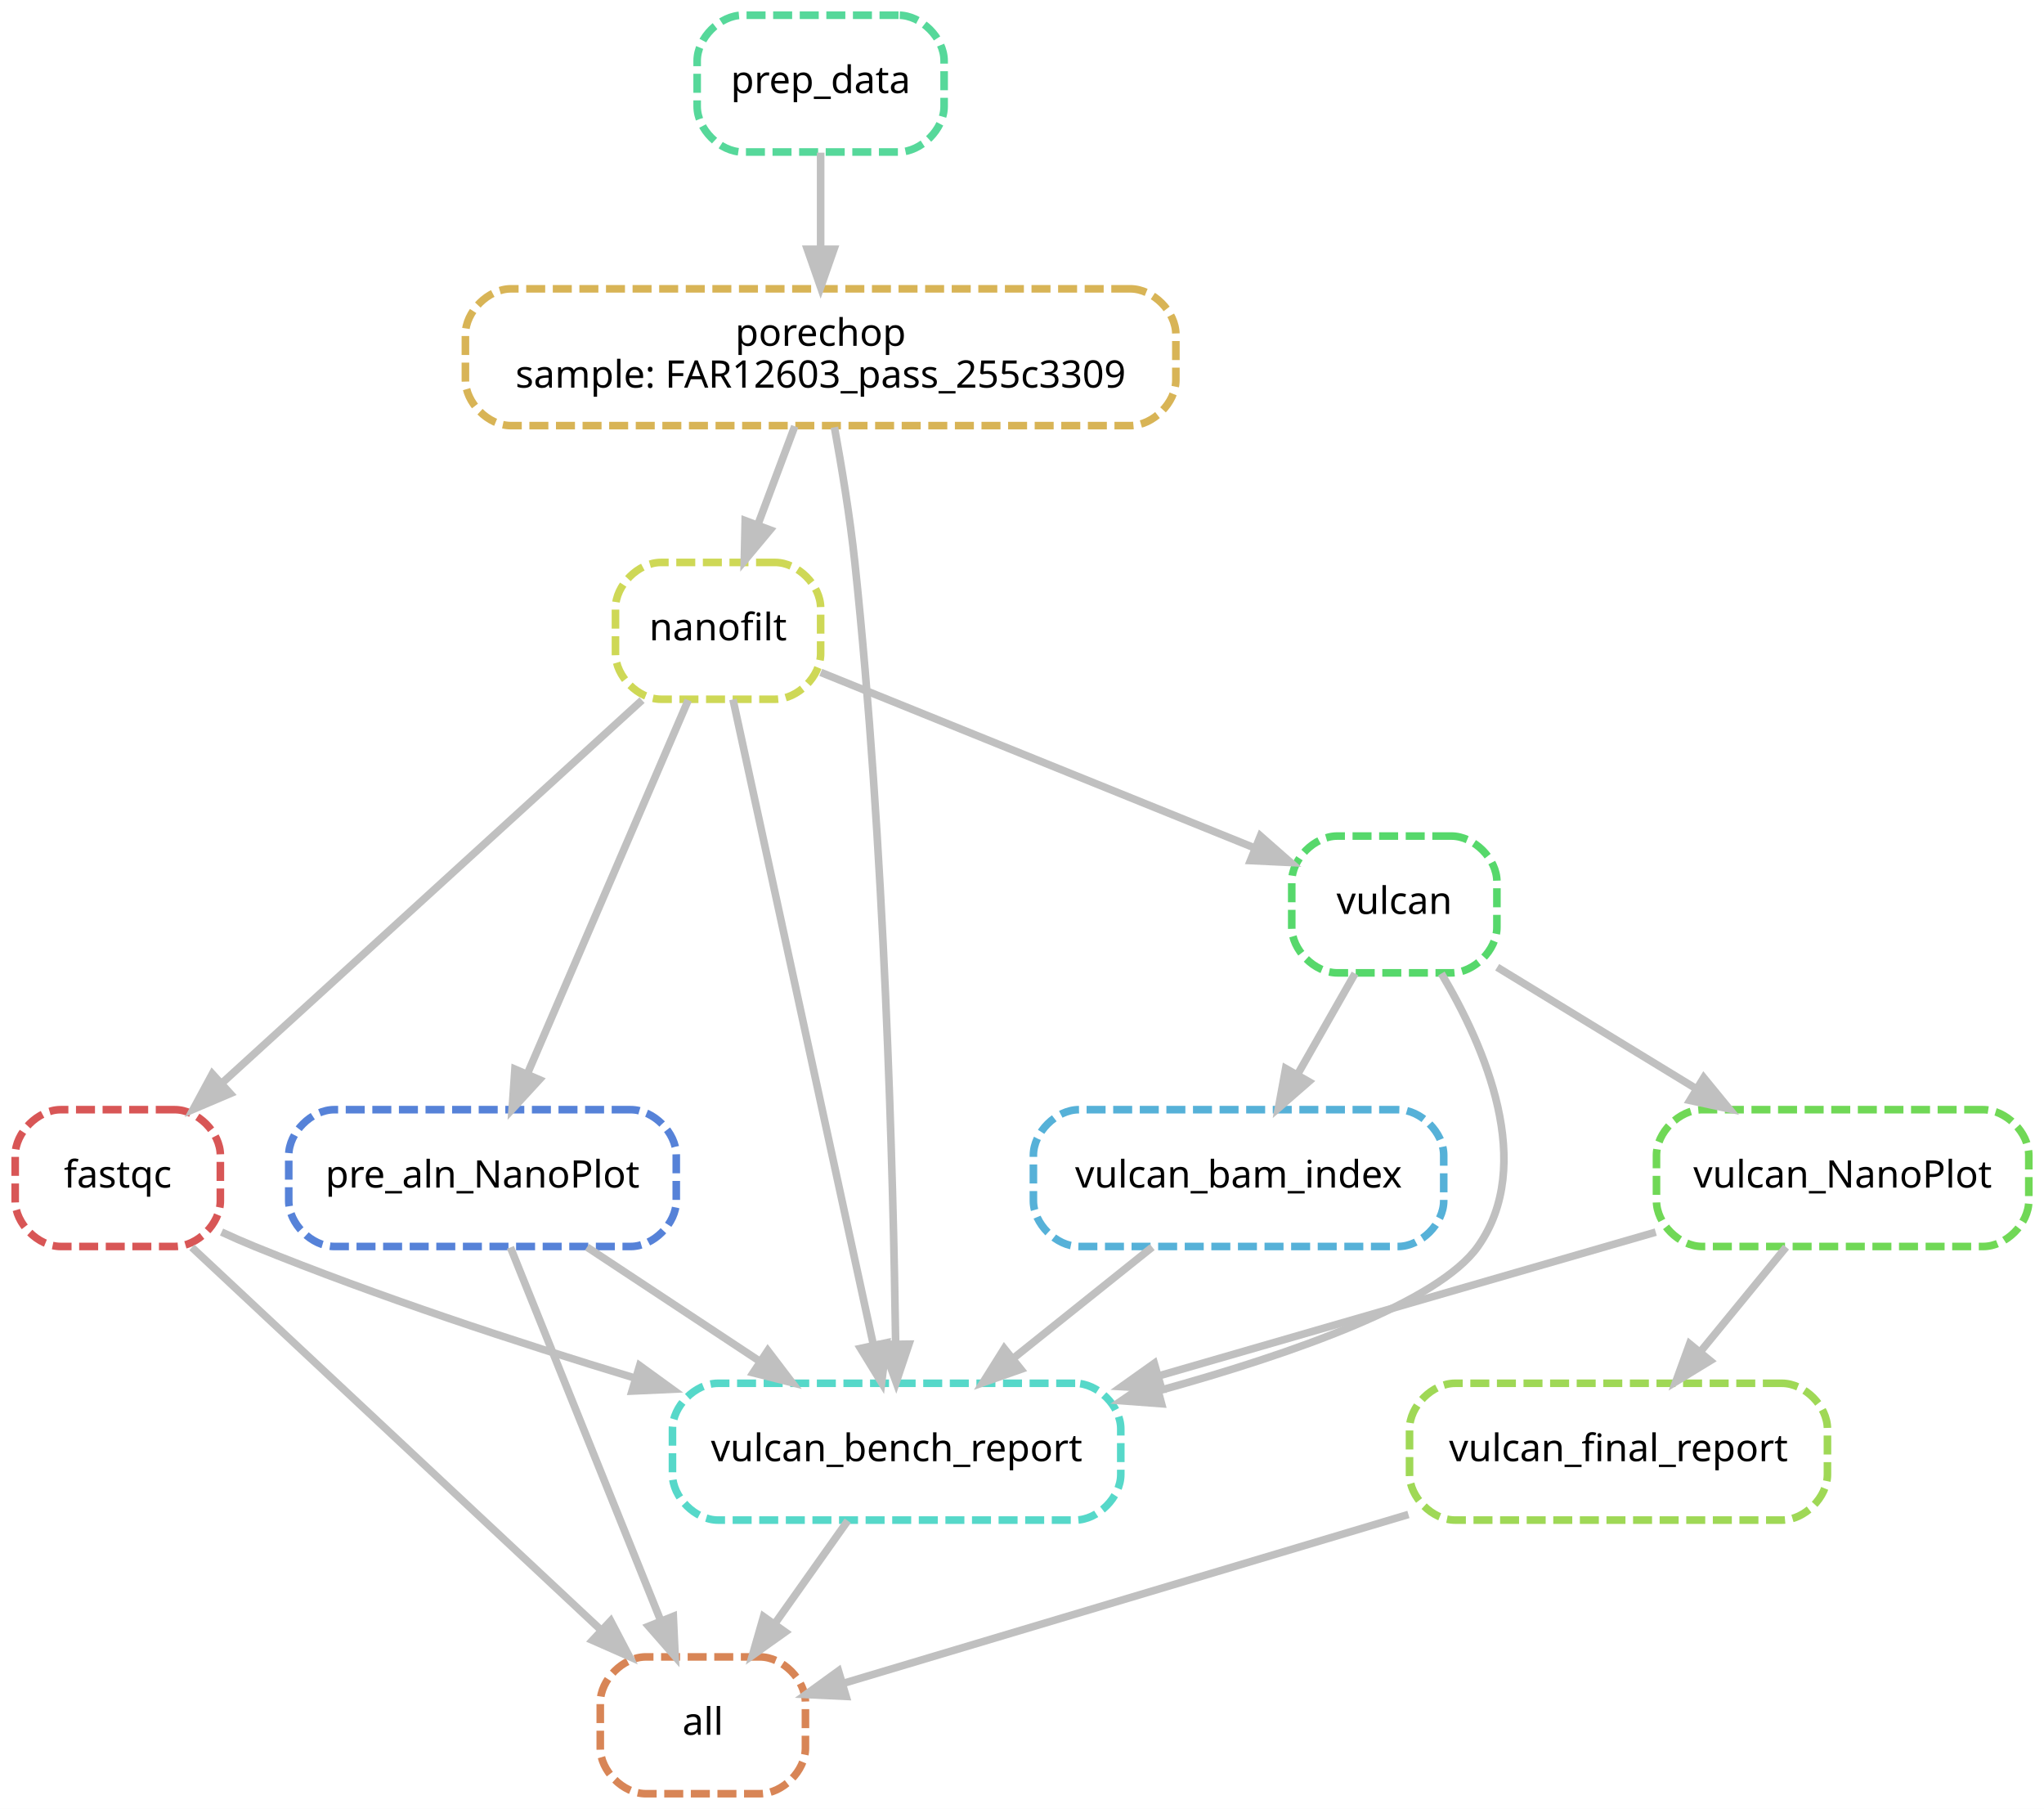
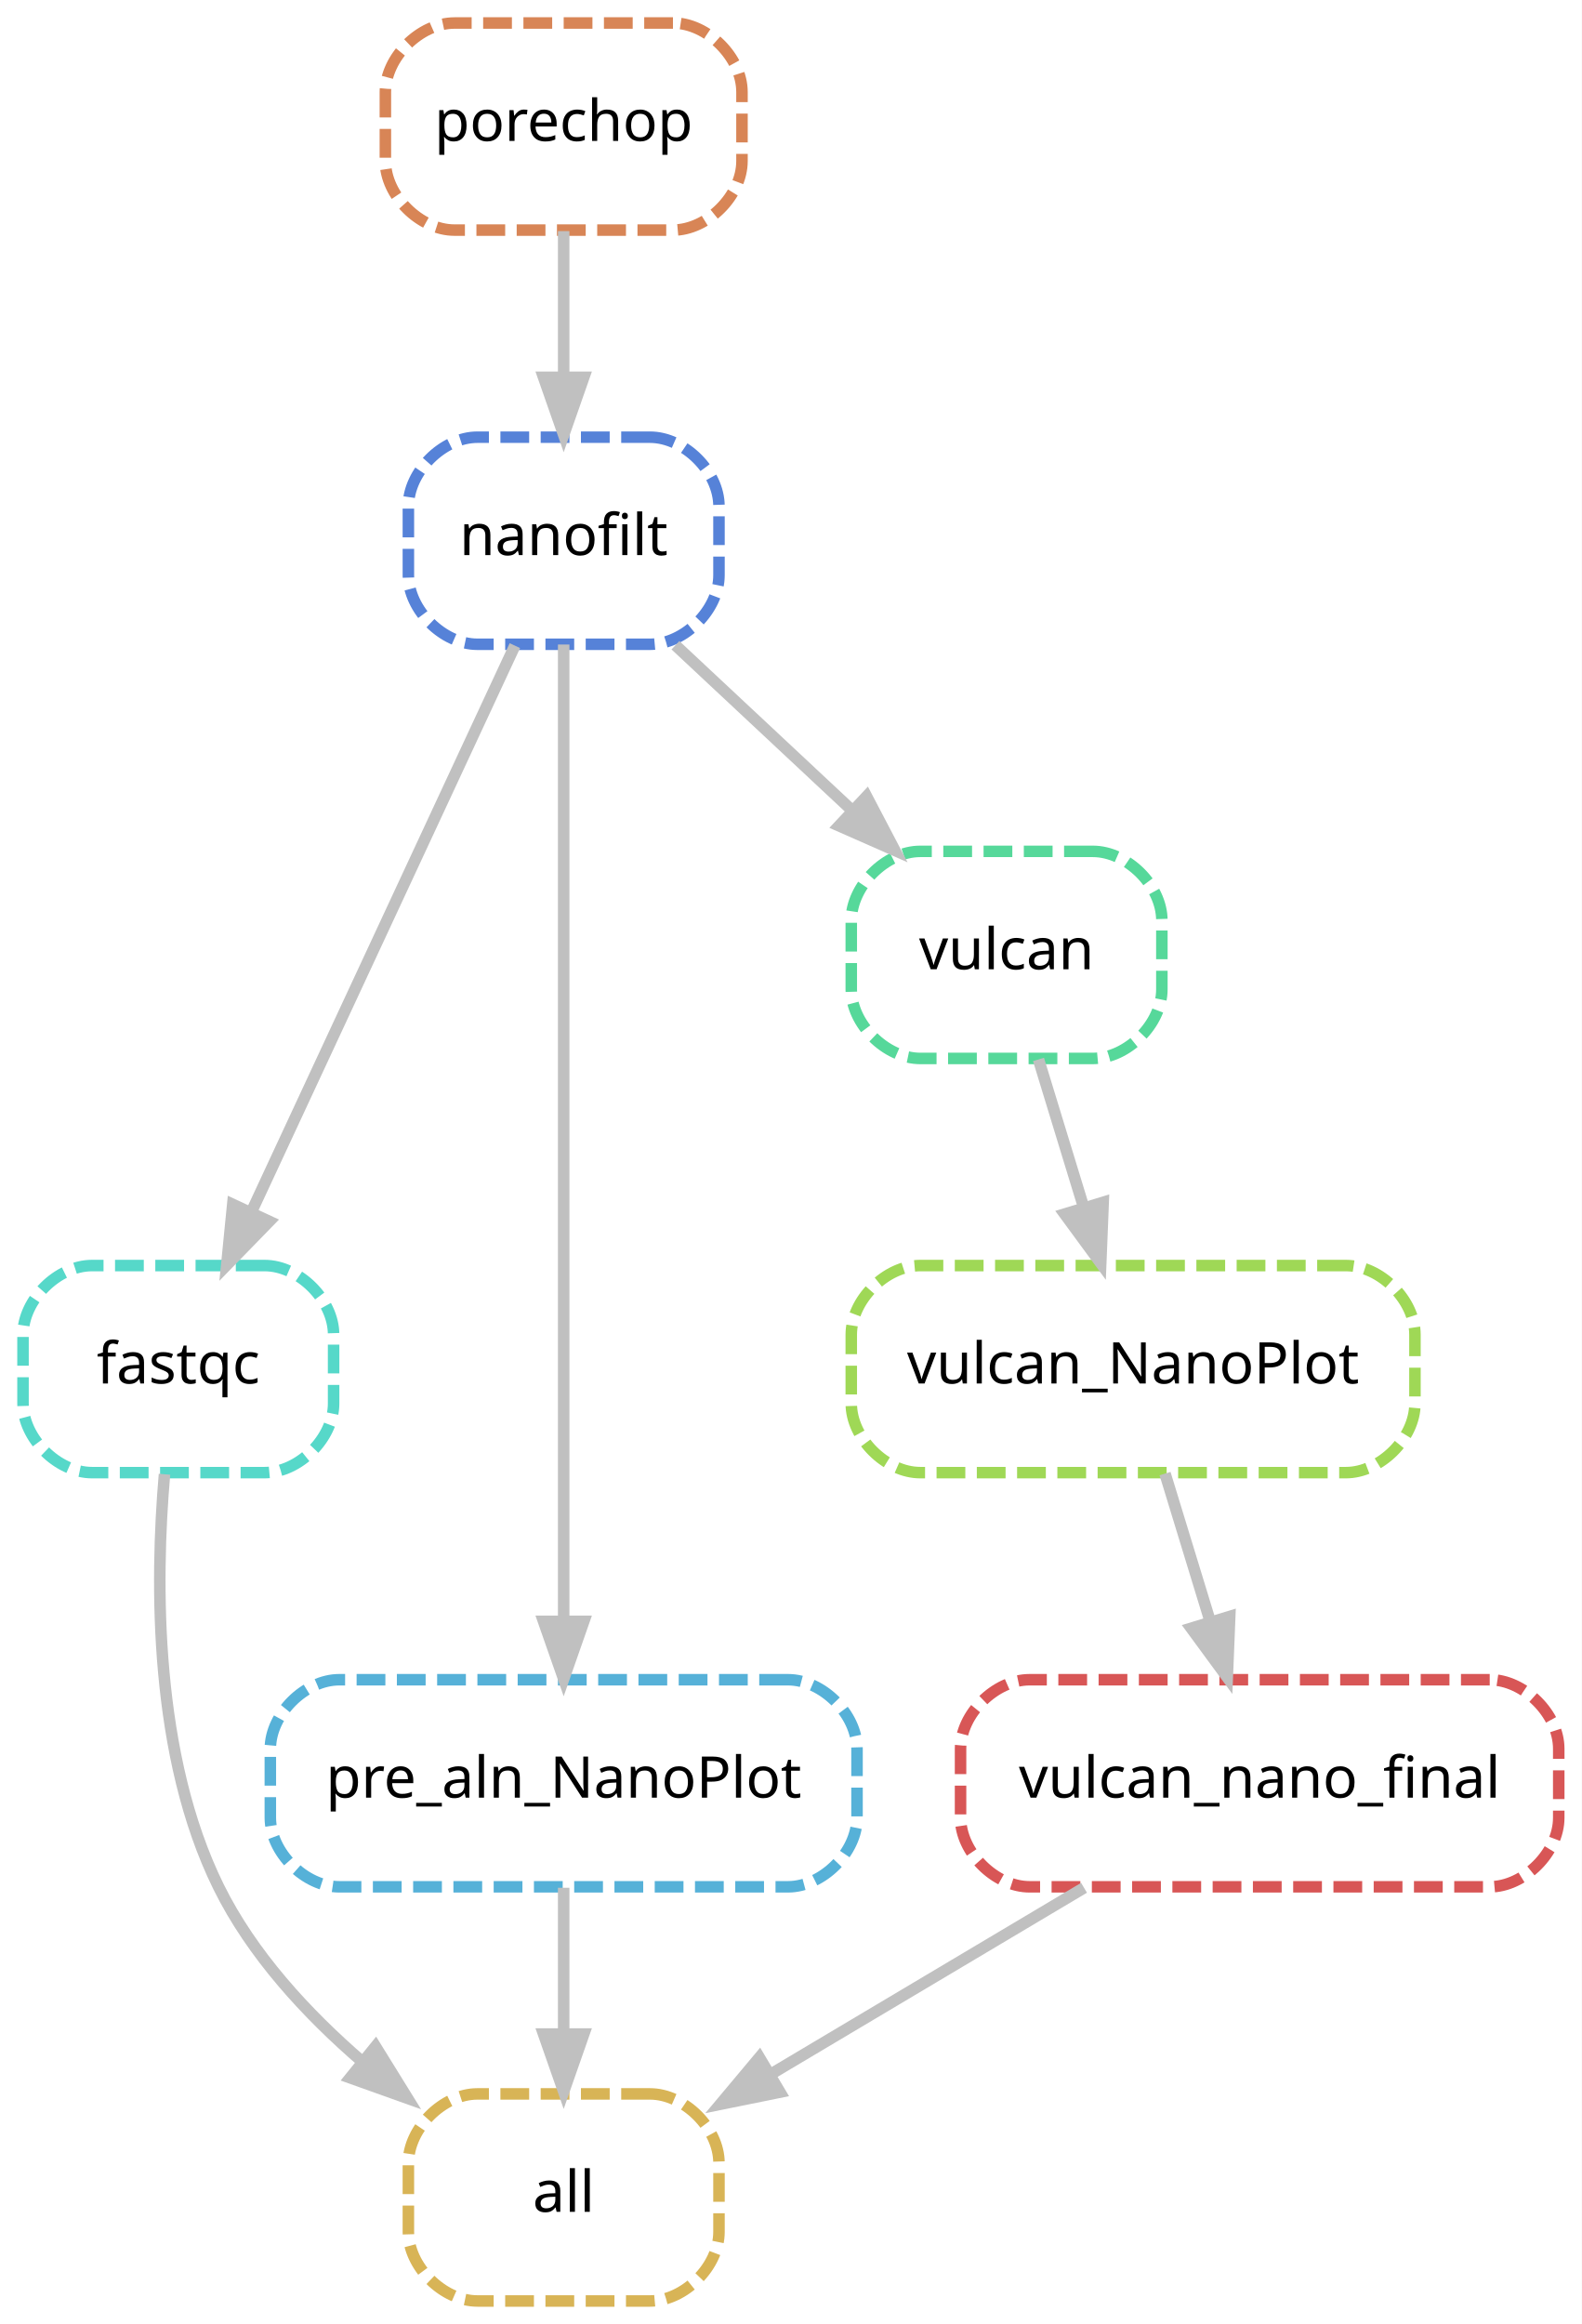
- <svg xmlns="http://www.w3.org/2000/svg" width="538pt" height="476pt" viewBox="0.00 0.00 538.00 476.00">
-   <g id="graph0" class="graph" transform="scale(1 1) rotate(0) translate(4 472)">
-     <polygon fill="#ffffff" stroke="transparent" points="-4,4 -4,-472 534,-472 534,4 -4,4" />
+ <svg xmlns="http://www.w3.org/2000/svg" width="275pt" height="404pt" viewBox="0.00 0.00 275.00 404.00">
+   <g id="graph0" class="graph" transform="scale(1 1) rotate(0) translate(4 400)">
+     <polygon fill="#ffffff" stroke="transparent" points="-4,4 -4,-400 271,-400 271,4 -4,4" />
    <g id="node1" class="node">
-       <path fill="none" stroke="#d88556" stroke-width="2" stroke-dasharray="5,2" d="M196,-36C196,-36 166,-36 166,-36 160,-36 154,-30 154,-24 154,-24 154,-12 154,-12 154,-6 160,0 166,0 166,0 196,0 196,0 202,0 208,-6 208,-12 208,-12 208,-24 208,-24 208,-30 202,-36 196,-36" />
-       <text text-anchor="middle" x="181" y="-15.5" font-family="sans" font-size="10.00" fill="#000000">all</text>
+       <path fill="none" stroke="#d8b456" stroke-width="2" stroke-dasharray="5,2" d="M109,-36C109,-36 79,-36 79,-36 73,-36 67,-30 67,-24 67,-24 67,-12 67,-12 67,-6 73,0 79,0 79,0 109,0 109,0 115,0 121,-6 121,-12 121,-12 121,-24 121,-24 121,-30 115,-36 109,-36" />
+       <text text-anchor="middle" x="94" y="-15.5" font-family="sans" font-size="10.00" fill="#000000">all</text>
    </g>
    <g id="node2" class="node">
-       <path fill="none" stroke="#d85656" stroke-width="2" stroke-dasharray="5,2" d="M42,-180C42,-180 12,-180 12,-180 6,-180 0,-174 0,-168 0,-168 0,-156 0,-156 0,-150 6,-144 12,-144 12,-144 42,-144 42,-144 48,-144 54,-150 54,-156 54,-156 54,-168 54,-168 54,-174 48,-180 42,-180" />
+       <path fill="none" stroke="#56d8c9" stroke-width="2" stroke-dasharray="5,2" d="M42,-180C42,-180 12,-180 12,-180 6,-180 0,-174 0,-168 0,-168 0,-156 0,-156 0,-150 6,-144 12,-144 12,-144 42,-144 42,-144 48,-144 54,-150 54,-156 54,-156 54,-168 54,-168 54,-174 48,-180 42,-180" />
      <text text-anchor="middle" x="27" y="-159.5" font-family="sans" font-size="10.00" fill="#000000">fastqc</text>
    </g>
    <g id="edge1" class="edge">
-       <path fill="none" stroke="#c0c0c0" stroke-width="2" d="M46.504,-143.762C73.812,-118.227 123.537,-71.732 154.274,-42.991" />
-       <polygon fill="#c0c0c0" stroke="#c0c0c0" stroke-width="2" points="156.74,-45.476 161.654,-36.09 151.959,-40.363 156.74,-45.476" />
-     </g>
-     <g id="node10" class="node">
-       <path fill="none" stroke="#56d8c9" stroke-width="2" stroke-dasharray="5,2" d="M279,-108C279,-108 185,-108 185,-108 179,-108 173,-102 173,-96 173,-96 173,-84 173,-84 173,-78 179,-72 185,-72 185,-72 279,-72 279,-72 285,-72 291,-78 291,-84 291,-84 291,-96 291,-96 291,-102 285,-108 279,-108" />
-       <text text-anchor="middle" x="232" y="-87.5" font-family="sans" font-size="10.00" fill="#000000">vulcan_bench_report</text>
-     </g>
-     <g id="edge12" class="edge">
-       <path fill="none" stroke="#c0c0c0" stroke-width="2" d="M54.316,-147.797C57.22,-146.451 60.152,-145.159 63,-144 95.309,-130.853 132.103,-118.77 163.093,-109.383" />
-       <polygon fill="#c0c0c0" stroke="#c0c0c0" stroke-width="2" points="164.364,-112.656 172.938,-106.432 162.354,-105.951 164.364,-112.656" />
+       <path fill="none" stroke="#c0c0c0" stroke-width="2" d="M24.599,-143.72C22.956,-124.766 22.779,-94.775 34,-72 39.767,-60.295 49.276,-49.961 59.042,-41.549" />
+       <polygon fill="#c0c0c0" stroke="#c0c0c0" stroke-width="2" points="61.288,-44.235 66.863,-35.226 56.886,-38.792 61.288,-44.235" />
    </g>
    <g id="node3" class="node">
-       <path fill="none" stroke="#ced856" stroke-width="2" stroke-dasharray="5,2" d="M200,-324C200,-324 170,-324 170,-324 164,-324 158,-318 158,-312 158,-312 158,-300 158,-300 158,-294 164,-288 170,-288 170,-288 200,-288 200,-288 206,-288 212,-294 212,-300 212,-300 212,-312 212,-312 212,-318 206,-324 200,-324" />
-       <text text-anchor="middle" x="185" y="-303.5" font-family="sans" font-size="10.00" fill="#000000">nanofilt</text>
+       <path fill="none" stroke="#5682d8" stroke-width="2" stroke-dasharray="5,2" d="M109,-324C109,-324 79,-324 79,-324 73,-324 67,-318 67,-312 67,-312 67,-300 67,-300 67,-294 73,-288 79,-288 79,-288 109,-288 109,-288 115,-288 121,-294 121,-300 121,-300 121,-312 121,-312 121,-318 115,-324 109,-324" />
+       <text text-anchor="middle" x="94" y="-303.5" font-family="sans" font-size="10.00" fill="#000000">nanofilt</text>
+     </g>
+     <g id="edge4" class="edge">
+       <path fill="none" stroke="#c0c0c0" stroke-width="2" d="M85.514,-287.762C73.936,-262.876 53.094,-218.082 39.663,-189.216" />
+       <polygon fill="#c0c0c0" stroke="#c0c0c0" stroke-width="2" points="42.809,-187.68 35.417,-180.09 36.462,-190.633 42.809,-187.68" />
+     </g>
+     <g id="node5" class="node">
+       <path fill="none" stroke="#56b1d8" stroke-width="2" stroke-dasharray="5,2" d="M133,-108C133,-108 55,-108 55,-108 49,-108 43,-102 43,-96 43,-96 43,-84 43,-84 43,-78 49,-72 55,-72 55,-72 133,-72 133,-72 139,-72 145,-78 145,-84 145,-84 145,-96 145,-96 145,-102 139,-108 133,-108" />
+       <text text-anchor="middle" x="94" y="-87.5" font-family="sans" font-size="10.00" fill="#000000">pre_aln_NanoPlot</text>
+     </g>
+     <g id="edge6" class="edge">
+       <path fill="none" stroke="#c0c0c0" stroke-width="2" d="M94,-287.955C94,-250.394 94,-163.554 94,-118.41" />
+       <polygon fill="#c0c0c0" stroke="#c0c0c0" stroke-width="2" points="97.5,-118.145 94,-108.145 90.5,-118.145 97.5,-118.145" />
+     </g>
+     <g id="node8" class="node">
+       <path fill="none" stroke="#56d89a" stroke-width="2" stroke-dasharray="5,2" d="M186,-252C186,-252 156,-252 156,-252 150,-252 144,-246 144,-240 144,-240 144,-228 144,-228 144,-222 150,-216 156,-216 156,-216 186,-216 186,-216 192,-216 198,-222 198,-228 198,-228 198,-240 198,-240 198,-246 192,-252 186,-252" />
+       <text text-anchor="middle" x="171" y="-231.5" font-family="sans" font-size="10.00" fill="#000000">vulcan</text>
+     </g>
+     <g id="edge9" class="edge">
+       <path fill="none" stroke="#c0c0c0" stroke-width="2" d="M113.43,-287.831C122.732,-279.134 134.02,-268.578 144.129,-259.127" />
+       <polygon fill="#c0c0c0" stroke="#c0c0c0" stroke-width="2" points="146.662,-261.549 151.576,-252.163 141.881,-256.436 146.662,-261.549" />
+     </g>
+     <g id="node4" class="node">
+       <path fill="none" stroke="#d88556" stroke-width="2" stroke-dasharray="5,2" d="M113,-396C113,-396 75,-396 75,-396 69,-396 63,-390 63,-384 63,-384 63,-372 63,-372 63,-366 69,-360 75,-360 75,-360 113,-360 113,-360 119,-360 125,-366 125,-372 125,-372 125,-384 125,-384 125,-390 119,-396 113,-396" />
+       <text text-anchor="middle" x="94" y="-375.5" font-family="sans" font-size="10.00" fill="#000000">porechop</text>
    </g>
    <g id="edge5" class="edge">
-       <path fill="none" stroke="#c0c0c0" stroke-width="2" d="M164.989,-287.762C136.972,-262.227 85.956,-215.732 54.42,-186.991" />
-       <polygon fill="#c0c0c0" stroke="#c0c0c0" stroke-width="2" points="56.597,-184.239 46.848,-180.09 51.882,-189.412 56.597,-184.239" />
+       <path fill="none" stroke="#c0c0c0" stroke-width="2" d="M94,-359.831C94,-352.131 94,-342.974 94,-334.417" />
+       <polygon fill="#c0c0c0" stroke="#c0c0c0" stroke-width="2" points="97.5,-334.413 94,-324.413 90.5,-334.413 97.5,-334.413" />
+     </g>
+     <g id="edge2" class="edge">
+       <path fill="none" stroke="#c0c0c0" stroke-width="2" d="M94,-71.831C94,-64.131 94,-54.974 94,-46.417" />
+       <polygon fill="#c0c0c0" stroke="#c0c0c0" stroke-width="2" points="97.5,-46.413 94,-36.413 90.5,-46.413 97.5,-46.413" />
    </g>
    <g id="node6" class="node">
-       <path fill="none" stroke="#5682d8" stroke-width="2" stroke-dasharray="5,2" d="M162,-180C162,-180 84,-180 84,-180 78,-180 72,-174 72,-168 72,-168 72,-156 72,-156 72,-150 78,-144 84,-144 84,-144 162,-144 162,-144 168,-144 174,-150 174,-156 174,-156 174,-168 174,-168 174,-174 168,-180 162,-180" />
-       <text text-anchor="middle" x="123" y="-159.5" font-family="sans" font-size="10.00" fill="#000000">pre_aln_NanoPlot</text>
+       <path fill="none" stroke="#d85656" stroke-width="2" stroke-dasharray="5,2" d="M255,-108C255,-108 175,-108 175,-108 169,-108 163,-102 163,-96 163,-96 163,-84 163,-84 163,-78 169,-72 175,-72 175,-72 255,-72 255,-72 261,-72 267,-78 267,-84 267,-84 267,-96 267,-96 267,-102 261,-108 255,-108" />
+       <text text-anchor="middle" x="215" y="-87.5" font-family="sans" font-size="10.00" fill="#000000">vulcan_nano_final</text>
+     </g>
+     <g id="edge3" class="edge">
+       <path fill="none" stroke="#c0c0c0" stroke-width="2" d="M184.467,-71.831C167.893,-61.969 147.305,-49.719 129.958,-39.397" />
+       <polygon fill="#c0c0c0" stroke="#c0c0c0" stroke-width="2" points="131.604,-36.303 121.221,-34.197 128.025,-42.319 131.604,-36.303" />
+     </g>
+     <g id="node7" class="node">
+       <path fill="none" stroke="#9fd856" stroke-width="2" stroke-dasharray="5,2" d="M230,-180C230,-180 156,-180 156,-180 150,-180 144,-174 144,-168 144,-168 144,-156 144,-156 144,-150 150,-144 156,-144 156,-144 230,-144 230,-144 236,-144 242,-150 242,-156 242,-156 242,-168 242,-168 242,-174 236,-180 230,-180" />
+       <text text-anchor="middle" x="193" y="-159.5" font-family="sans" font-size="10.00" fill="#000000">vulcan_NanoPlot</text>
+     </g>
+     <g id="edge7" class="edge">
+       <path fill="none" stroke="#c0c0c0" stroke-width="2" d="M198.552,-143.831C200.93,-136.046 203.764,-126.773 206.403,-118.135" />
+       <polygon fill="#c0c0c0" stroke="#c0c0c0" stroke-width="2" points="209.799,-119 209.374,-108.413 203.104,-116.954 209.799,-119" />
    </g>
    <g id="edge8" class="edge">
-       <path fill="none" stroke="#c0c0c0" stroke-width="2" d="M177.148,-287.762C166.48,-262.985 147.314,-218.471 134.881,-189.594" />
-       <polygon fill="#c0c0c0" stroke="#c0c0c0" stroke-width="2" points="137.958,-187.89 130.789,-180.09 131.529,-190.659 137.958,-187.89" />
-     </g>
-     <g id="node9" class="node">
-       <path fill="none" stroke="#56d86b" stroke-width="2" stroke-dasharray="5,2" d="M378,-252C378,-252 348,-252 348,-252 342,-252 336,-246 336,-240 336,-240 336,-228 336,-228 336,-222 342,-216 348,-216 348,-216 378,-216 378,-216 384,-216 390,-222 390,-228 390,-228 390,-240 390,-240 390,-246 384,-252 378,-252" />
-       <text text-anchor="middle" x="363" y="-231.5" font-family="sans" font-size="10.00" fill="#000000">vulcan</text>
-     </g>
-     <g id="edge11" class="edge">
-       <path fill="none" stroke="#c0c0c0" stroke-width="2" d="M212.034,-295.065C242.484,-282.748 292.147,-262.66 326.137,-248.911" />
-       <polygon fill="#c0c0c0" stroke="#c0c0c0" stroke-width="2" points="327.753,-252.033 335.711,-245.038 325.128,-245.543 327.753,-252.033" />
-     </g>
-     <g id="edge13" class="edge">
-       <path fill="none" stroke="#c0c0c0" stroke-width="2" d="M188.926,-287.955C197.117,-250.314 216.075,-163.187 225.88,-118.125" />
-       <polygon fill="#c0c0c0" stroke="#c0c0c0" stroke-width="2" points="229.345,-118.661 228.052,-108.145 222.506,-117.172 229.345,-118.661" />
-     </g>
-     <g id="node4" class="node">
-       <path fill="none" stroke="#d8b456" stroke-width="2" stroke-dasharray="5,2" d="M293.5,-396C293.5,-396 130.5,-396 130.5,-396 124.5,-396 118.5,-390 118.5,-384 118.5,-384 118.5,-372 118.5,-372 118.5,-366 124.5,-360 130.5,-360 130.5,-360 293.5,-360 293.5,-360 299.5,-360 305.5,-366 305.5,-372 305.5,-372 305.5,-384 305.5,-384 305.5,-390 299.5,-396 293.5,-396" />
-       <text text-anchor="middle" x="212" y="-381" font-family="sans" font-size="10.00" fill="#000000">porechop</text>
-       <text text-anchor="middle" x="212" y="-370" font-family="sans" font-size="10.00" fill="#000000">sample: FAR12603_pass_255c3309</text>
-     </g>
-     <g id="edge6" class="edge">
-       <path fill="none" stroke="#c0c0c0" stroke-width="2" d="M205.187,-359.831C202.236,-351.962 198.714,-342.571 195.445,-333.853" />
-       <polygon fill="#c0c0c0" stroke="#c0c0c0" stroke-width="2" points="198.693,-332.548 191.905,-324.413 192.139,-335.005 198.693,-332.548" />
-     </g>
-     <g id="edge16" class="edge">
-       <path fill="none" stroke="#c0c0c0" stroke-width="2" d="M215.625,-359.58C217.532,-349.176 219.732,-335.908 221,-324 228.859,-250.182 231.103,-162.668 231.744,-118.517" />
-       <polygon fill="#c0c0c0" stroke="#c0c0c0" stroke-width="2" points="235.247,-118.305 231.875,-108.261 228.247,-118.215 235.247,-118.305" />
-     </g>
-     <g id="node5" class="node">
-       <path fill="none" stroke="#56d89a" stroke-width="2" stroke-dasharray="5,2" d="M232.5,-468C232.5,-468 191.5,-468 191.5,-468 185.5,-468 179.5,-462 179.5,-456 179.5,-456 179.5,-444 179.5,-444 179.5,-438 185.5,-432 191.5,-432 191.5,-432 232.5,-432 232.5,-432 238.5,-432 244.5,-438 244.5,-444 244.5,-444 244.5,-456 244.5,-456 244.5,-462 238.5,-468 232.5,-468" />
-       <text text-anchor="middle" x="212" y="-447.5" font-family="sans" font-size="10.00" fill="#000000">prep_data</text>
-     </g>
-     <g id="edge7" class="edge">
-       <path fill="none" stroke="#c0c0c0" stroke-width="2" d="M212,-431.831C212,-424.131 212,-414.974 212,-406.417" />
-       <polygon fill="#c0c0c0" stroke="#c0c0c0" stroke-width="2" points="215.5,-406.413 212,-396.413 208.5,-406.413 215.5,-406.413" />
-     </g>
-     <g id="edge2" class="edge">
-       <path fill="none" stroke="#c0c0c0" stroke-width="2" d="M130.346,-143.762C140.326,-118.985 158.255,-74.471 169.886,-45.594" />
-       <polygon fill="#c0c0c0" stroke="#c0c0c0" stroke-width="2" points="173.224,-46.673 173.714,-36.09 166.731,-44.058 173.224,-46.673" />
-     </g>
-     <g id="edge15" class="edge">
-       <path fill="none" stroke="#c0c0c0" stroke-width="2" d="M150.505,-143.831C164.318,-134.707 181.226,-123.539 196.053,-113.745" />
-       <polygon fill="#c0c0c0" stroke="#c0c0c0" stroke-width="2" points="198.089,-116.595 204.504,-108.163 194.23,-110.754 198.089,-116.595" />
-     </g>
-     <g id="node7" class="node">
-       <path fill="none" stroke="#9fd856" stroke-width="2" stroke-dasharray="5,2" d="M465,-108C465,-108 379,-108 379,-108 373,-108 367,-102 367,-96 367,-96 367,-84 367,-84 367,-78 373,-72 379,-72 379,-72 465,-72 465,-72 471,-72 477,-78 477,-84 477,-84 477,-96 477,-96 477,-102 471,-108 465,-108" />
-       <text text-anchor="middle" x="422" y="-87.5" font-family="sans" font-size="10.00" fill="#000000">vulcan_final_report</text>
-     </g>
-     <g id="edge3" class="edge">
-       <path fill="none" stroke="#c0c0c0" stroke-width="2" d="M366.71,-73.482C321.071,-59.847 257.573,-40.877 217.905,-29.025" />
-       <polygon fill="#c0c0c0" stroke="#c0c0c0" stroke-width="2" points="218.698,-25.61 208.114,-26.101 216.694,-32.317 218.698,-25.61" />
-     </g>
-     <g id="node8" class="node">
-       <path fill="none" stroke="#70d856" stroke-width="2" stroke-dasharray="5,2" d="M518,-180C518,-180 444,-180 444,-180 438,-180 432,-174 432,-168 432,-168 432,-156 432,-156 432,-150 438,-144 444,-144 444,-144 518,-144 518,-144 524,-144 530,-150 530,-156 530,-156 530,-168 530,-168 530,-174 524,-180 518,-180" />
-       <text text-anchor="middle" x="481" y="-159.5" font-family="sans" font-size="10.00" fill="#000000">vulcan_NanoPlot</text>
-     </g>
-     <g id="edge9" class="edge">
-       <path fill="none" stroke="#c0c0c0" stroke-width="2" d="M466.112,-143.831C459.247,-135.454 450.97,-125.353 443.449,-116.175" />
-       <polygon fill="#c0c0c0" stroke="#c0c0c0" stroke-width="2" points="446.134,-113.93 437.089,-108.413 440.72,-118.367 446.134,-113.93" />
-     </g>
-     <g id="edge14" class="edge">
-       <path fill="none" stroke="#c0c0c0" stroke-width="2" d="M431.806,-147.775C394.41,-136.962 342.496,-121.951 300.957,-109.939" />
-       <polygon fill="#c0c0c0" stroke="#c0c0c0" stroke-width="2" points="301.758,-106.528 291.18,-107.112 299.814,-113.252 301.758,-106.528" />
-     </g>
-     <g id="edge10" class="edge">
-       <path fill="none" stroke="#c0c0c0" stroke-width="2" d="M390.072,-217.482C405.6,-208.007 425.351,-195.955 442.475,-185.506" />
-       <polygon fill="#c0c0c0" stroke="#c0c0c0" stroke-width="2" points="444.441,-188.407 451.154,-180.211 440.795,-182.432 444.441,-188.407" />
-     </g>
-     <g id="edge18" class="edge">
-       <path fill="none" stroke="#c0c0c0" stroke-width="2" d="M375.385,-215.827C386.922,-196.414 400.236,-165.535 385,-144 374.627,-129.339 336.629,-115.886 301.099,-106.075" />
-       <polygon fill="#c0c0c0" stroke="#c0c0c0" stroke-width="2" points="301.734,-102.621 291.168,-103.406 299.917,-109.382 301.734,-102.621" />
-     </g>
-     <g id="node11" class="node">
-       <path fill="none" stroke="#56b1d8" stroke-width="2" stroke-dasharray="5,2" d="M364,-180C364,-180 280,-180 280,-180 274,-180 268,-174 268,-168 268,-168 268,-156 268,-156 268,-150 274,-144 280,-144 280,-144 364,-144 364,-144 370,-144 376,-150 376,-156 376,-156 376,-168 376,-168 376,-174 370,-180 364,-180" />
-       <text text-anchor="middle" x="322" y="-159.5" font-family="sans" font-size="10.00" fill="#000000">vulcan_bam_index</text>
-     </g>
-     <g id="edge19" class="edge">
-       <path fill="none" stroke="#c0c0c0" stroke-width="2" d="M352.654,-215.831C348.076,-207.792 342.595,-198.167 337.541,-189.292" />
-       <polygon fill="#c0c0c0" stroke="#c0c0c0" stroke-width="2" points="340.475,-187.371 332.485,-180.413 334.392,-190.835 340.475,-187.371" />
-     </g>
-     <g id="edge4" class="edge">
-       <path fill="none" stroke="#c0c0c0" stroke-width="2" d="M219.131,-71.831C213.316,-63.623 206.33,-53.761 199.935,-44.732" />
-       <polygon fill="#c0c0c0" stroke="#c0c0c0" stroke-width="2" points="202.679,-42.55 194.043,-36.413 196.967,-46.597 202.679,-42.55" />
-     </g>
-     <g id="edge17" class="edge">
-       <path fill="none" stroke="#c0c0c0" stroke-width="2" d="M299.289,-143.831C288.204,-134.963 274.705,-124.164 262.715,-114.572" />
-       <polygon fill="#c0c0c0" stroke="#c0c0c0" stroke-width="2" points="264.699,-111.677 254.703,-108.163 260.326,-117.143 264.699,-111.677" />
+       <path fill="none" stroke="#c0c0c0" stroke-width="2" d="M176.552,-215.831C178.93,-208.046 181.764,-198.773 184.403,-190.135" />
+       <polygon fill="#c0c0c0" stroke="#c0c0c0" stroke-width="2" points="187.799,-191 187.374,-180.413 181.104,-188.954 187.799,-191" />
    </g>
  </g>
</svg>
